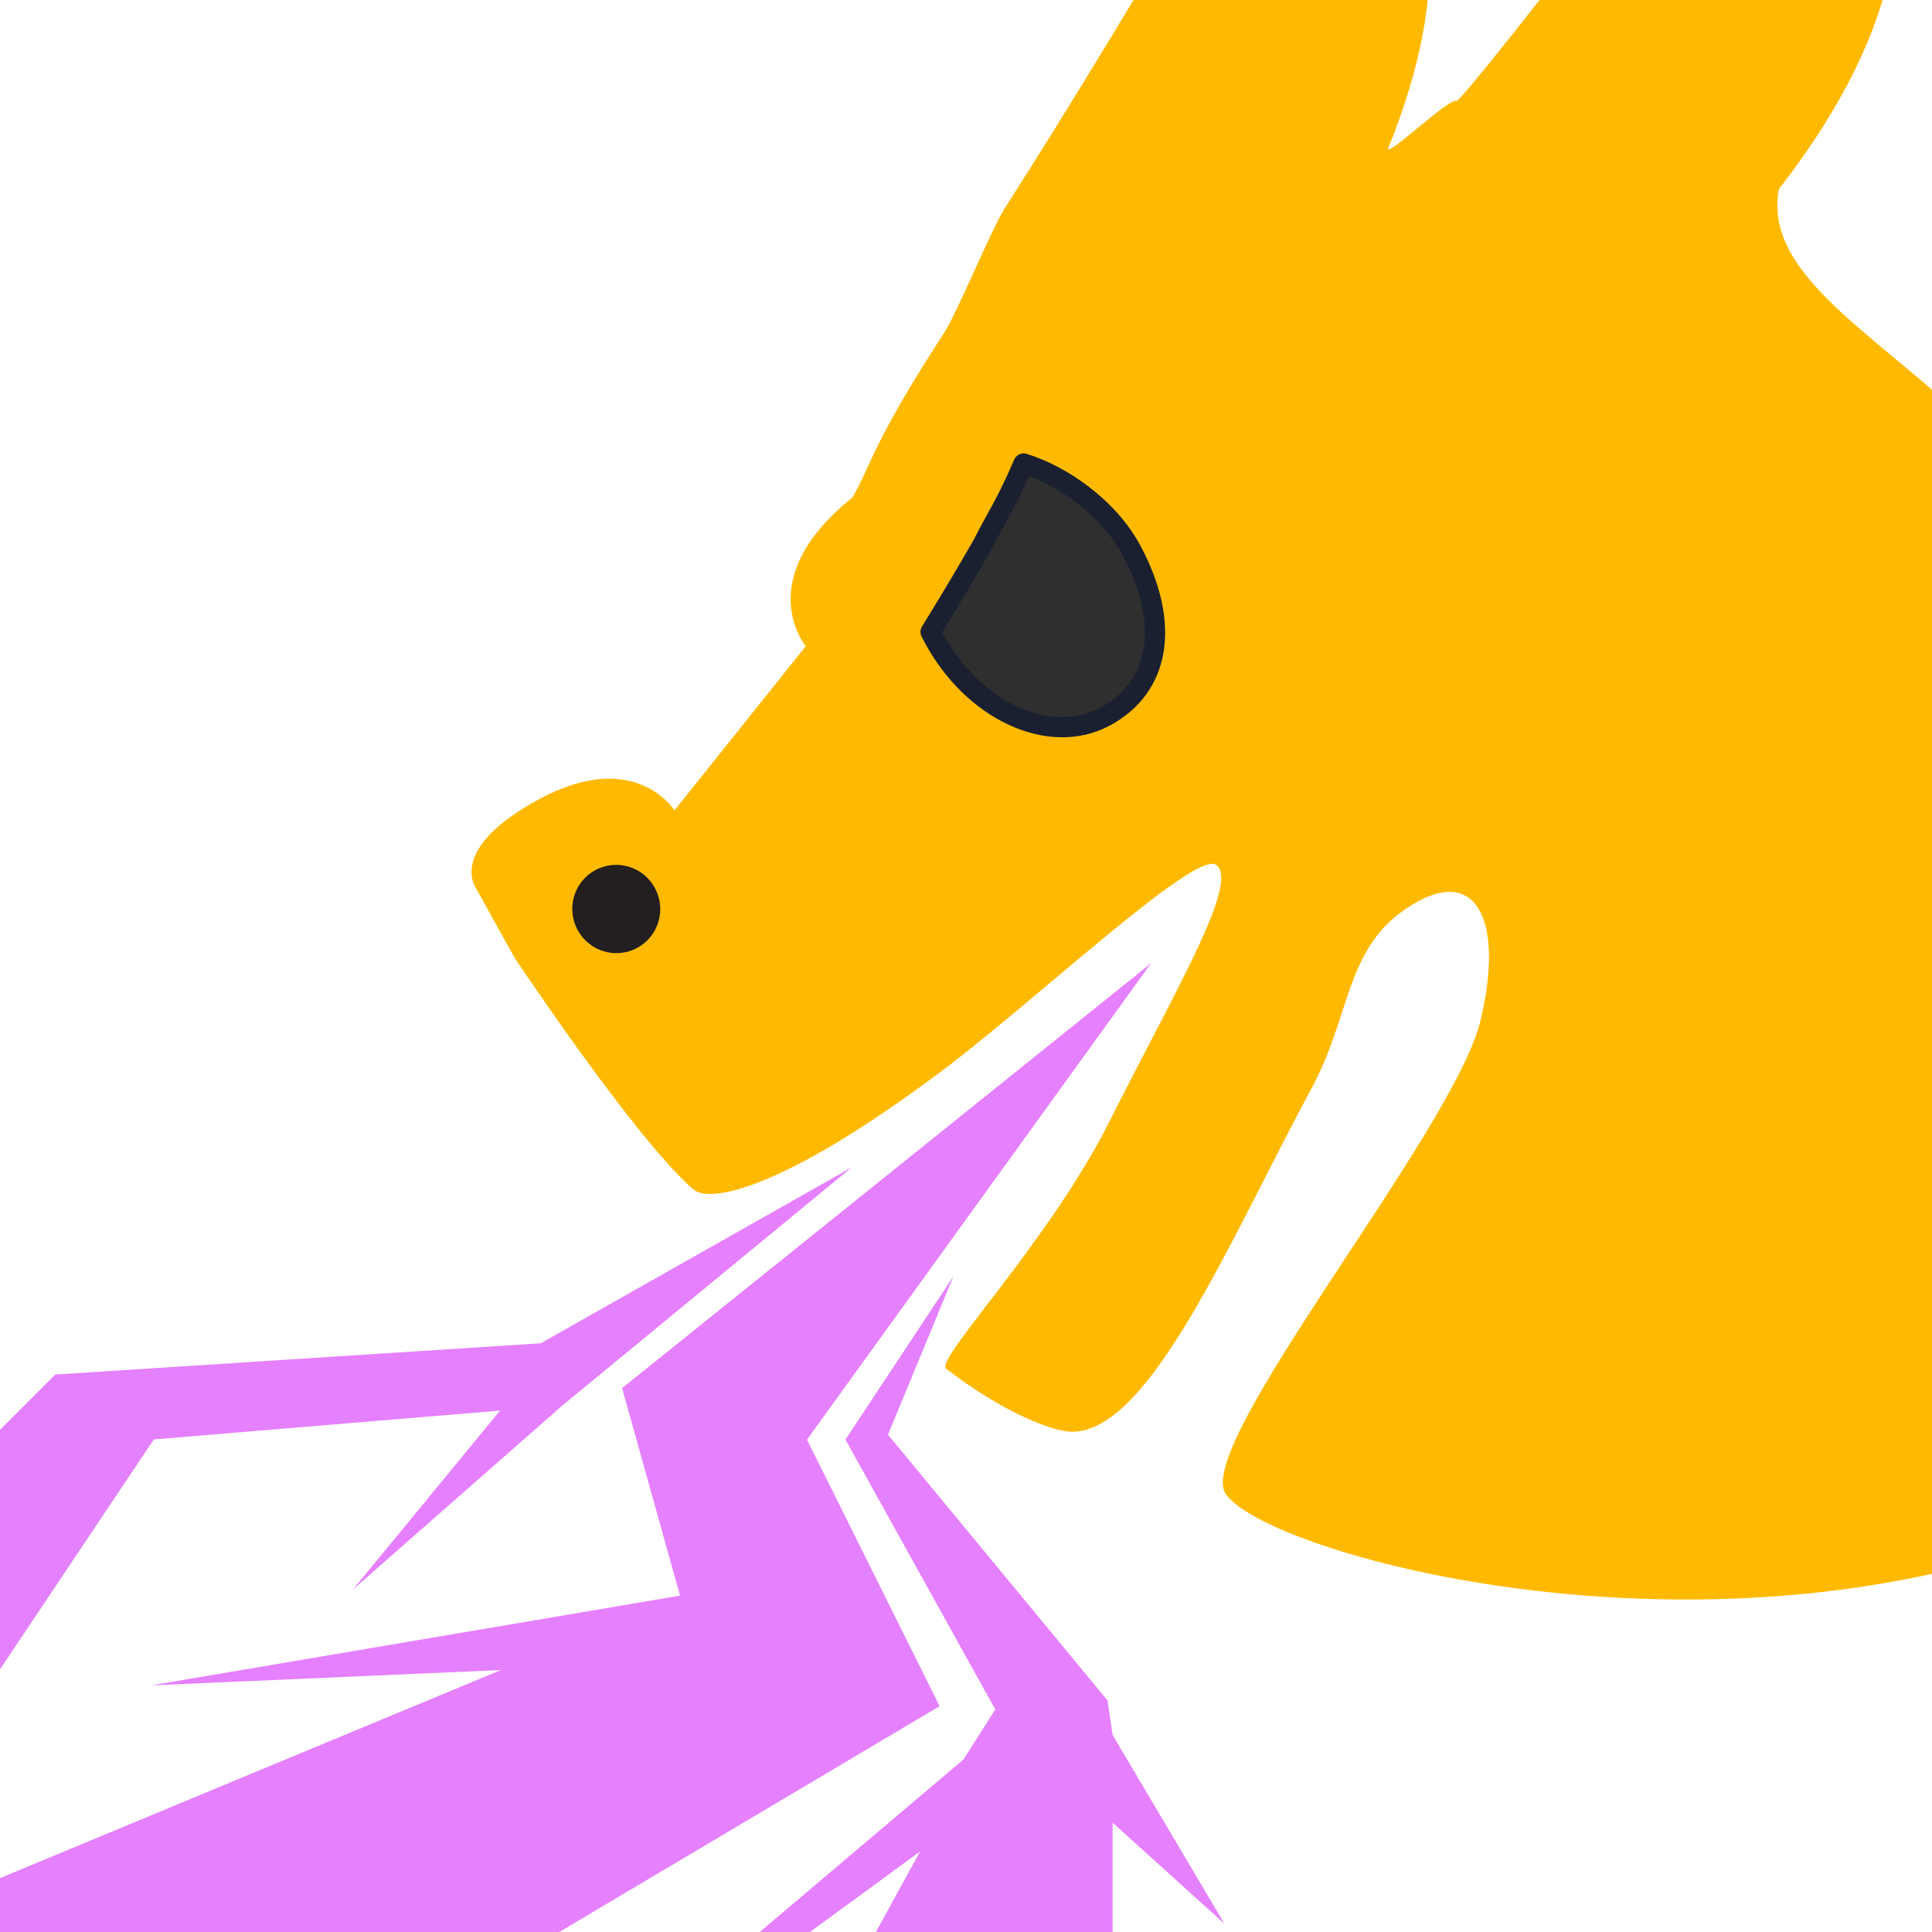
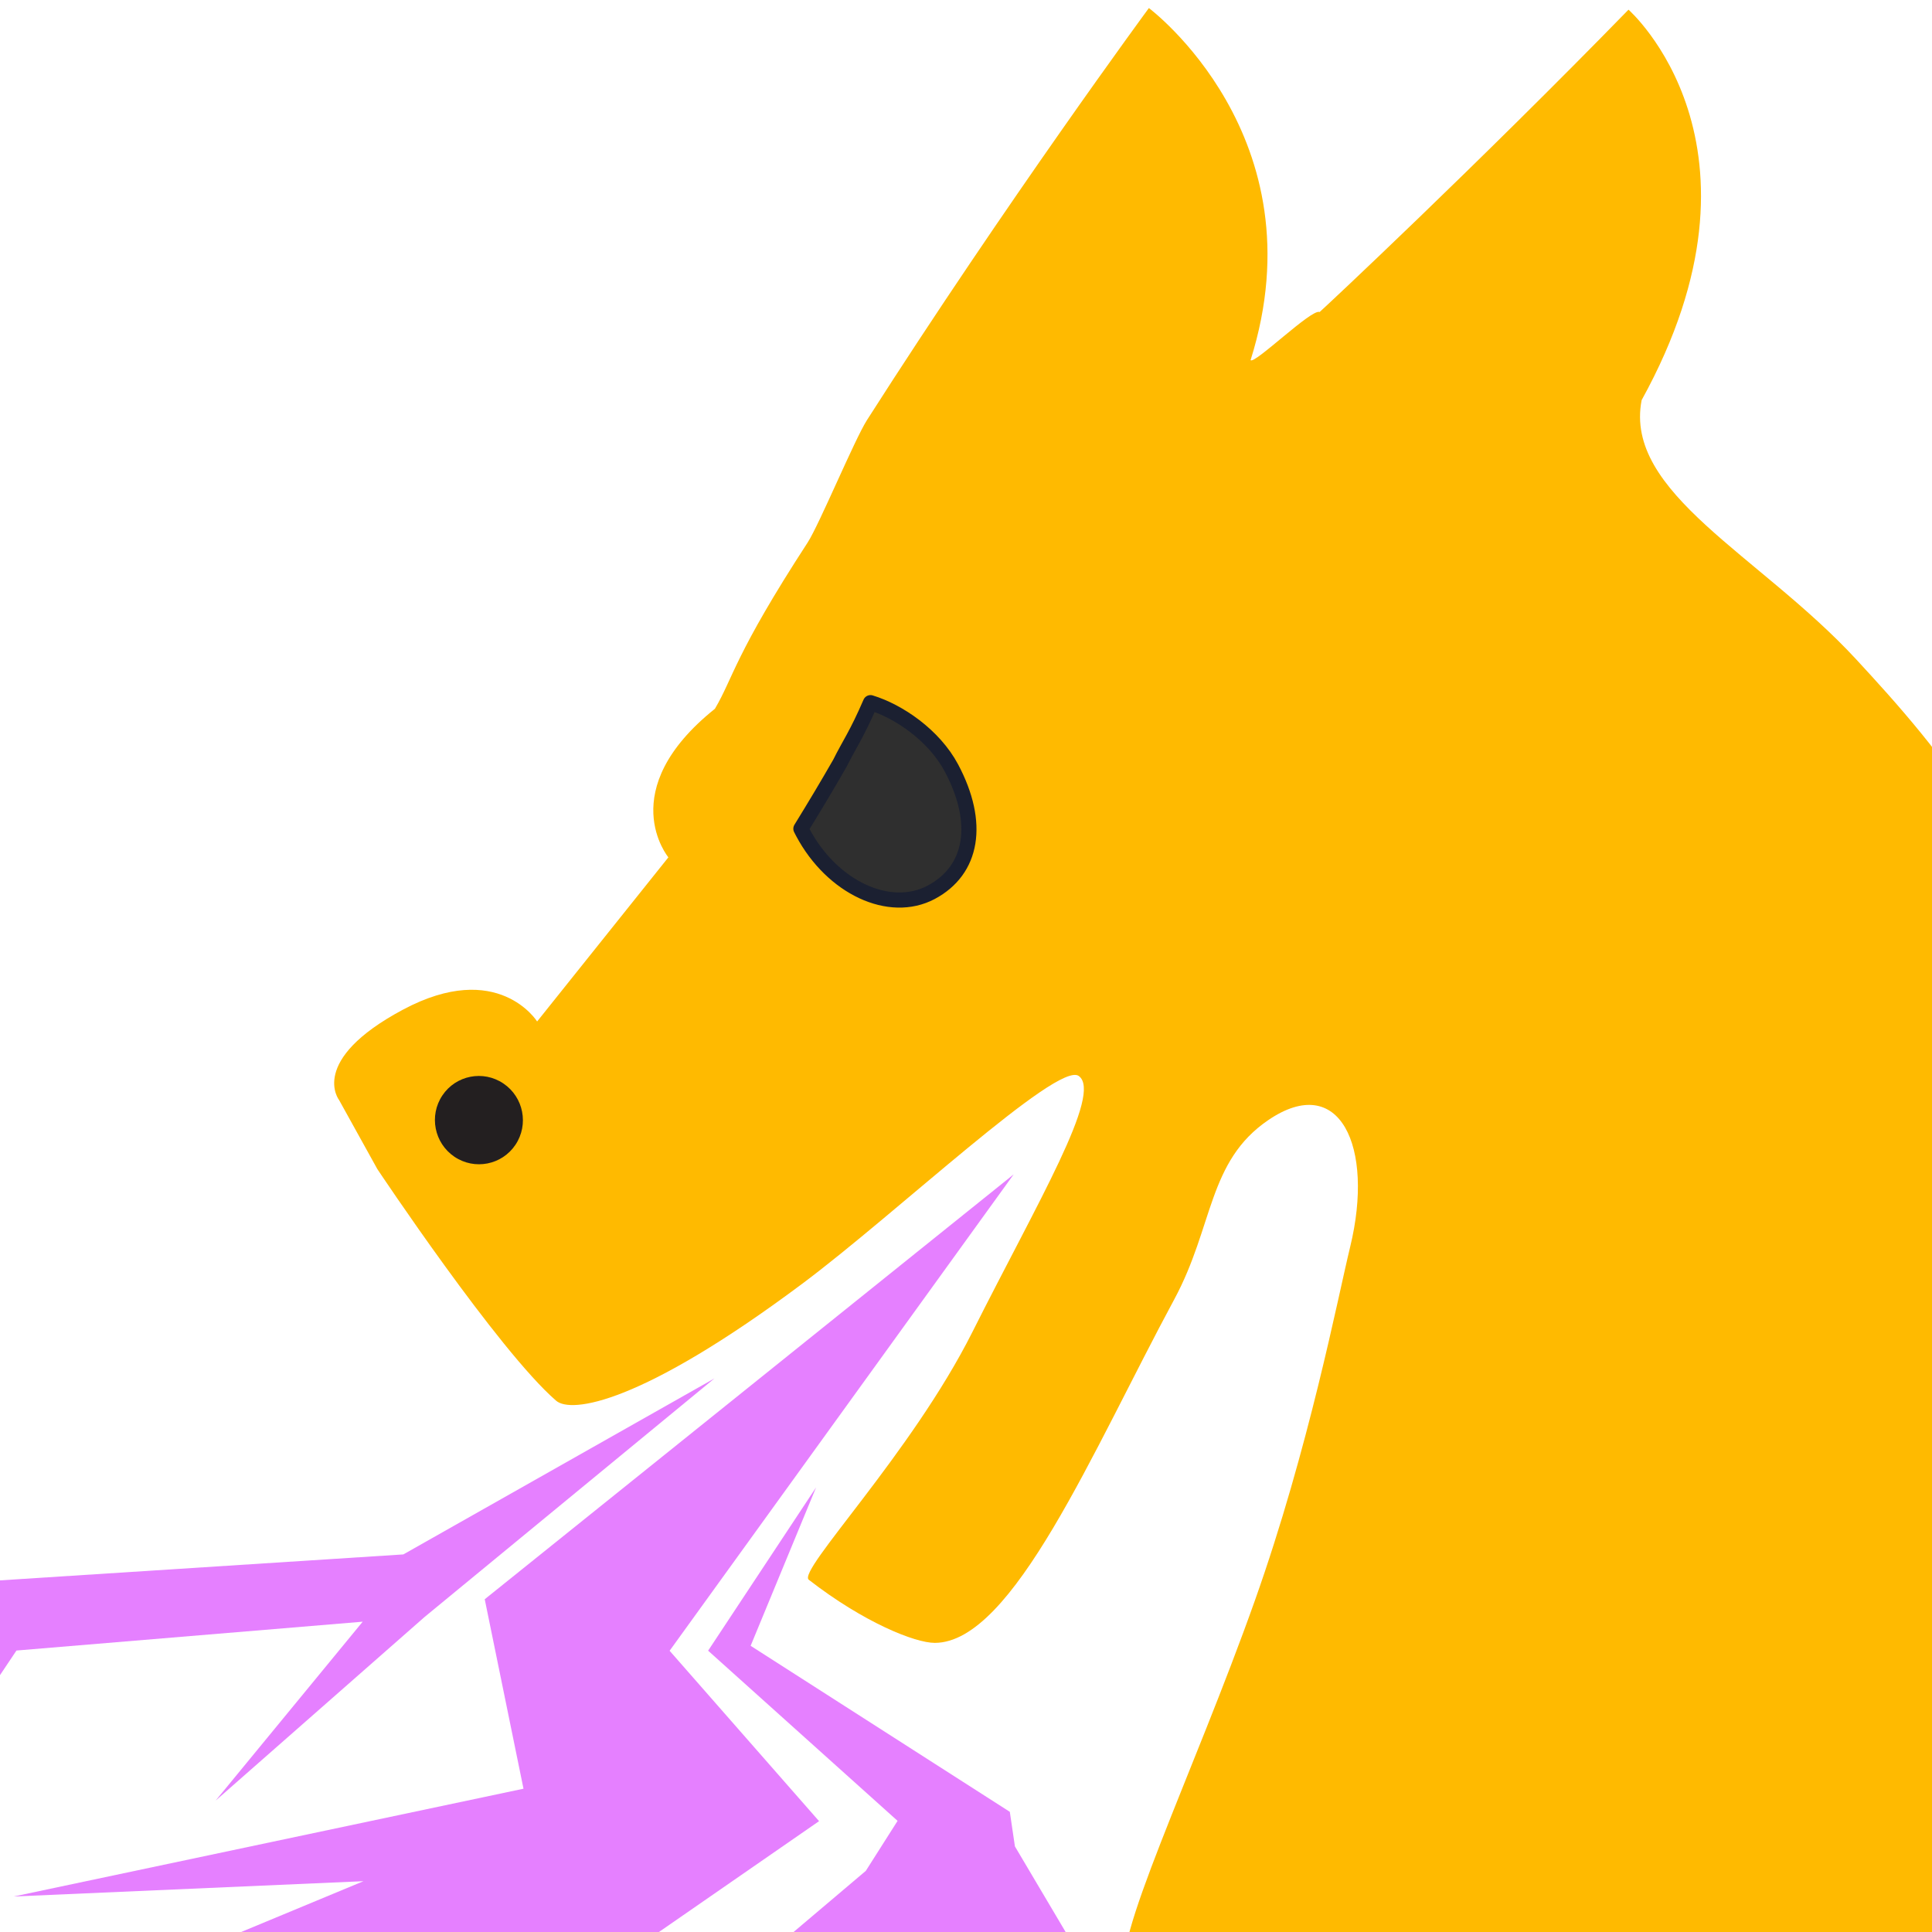
<svg xmlns="http://www.w3.org/2000/svg" width="100%" height="100%" viewBox="0 0 512 512" version="1.1" xml:space="preserve" style="fill-rule:evenodd;clip-rule:evenodd;stroke-linecap:round;stroke-linejoin:round;stroke-miterlimit:1.5;" id="svg4">
  <defs id="defs4" />
-   <path style="fill:#e580ff;stroke:none;stroke-width:1px;stroke-linecap:butt;stroke-linejoin:miter;stroke-opacity:1" d="M 305.028,255.277 164.857,367.87 180.223,422.856 40.037,446.642 132.721,442.588 -68.141,526.023 21.652,587.159 249.001,452.15 213.853,381.521 Z" id="path4" />
-   <g id="Layer-2" transform="matrix(-1,0,0,1,594.7822,-82.95444)">
+   <path style="fill:#e580ff;stroke:none;stroke-width:1px;stroke-linecap:butt;stroke-linejoin:miter;stroke-opacity:1" d="M 268.63,311.224 128.459,423.817 138.731,474.027 3.639,502.59 96.324,498.535 -104.539,581.97 -14.745,643.106 217.061,482.625 177.455,437.468 Z" id="path4" />
+   <g id="Layer-2" transform="matrix(-1,0,0,1,558.3845,-27.00701)">
    <g transform="matrix(-0.968932,-0.412707,-0.396927,0.931884,371.104,568.718)" id="g1">
-       <path d="m 31.699,-280.145 c 27.022,-2.477 29.886,16.601 29.886,16.601 l 46.571,-26.054 c 0,0 -6.269,-21.777 25.428,-30.991 7.325,-5.609 9.877,-10.968 37.841,-30.498 4.44,-3.101 21.052,-20.007 25.822,-23.399 54.048,-38.426 111.228,-83.861 111.228,-83.861 0,0 47.947,42.098 -16.506,108.76 0.379,1.492 19.361,-6.21 20.717,-4.501 1.804,-0.595 10.571,-4.544 116.884,-66.599 0,0 43.298,66.316 -51.015,120.823 -13.283,20.455 12.052,49.406 24.068,84.272 10.603,30.767 22.219,68.513 10.716,118.745 -14.08,61.485 -59.686,138.113 -71.914,149.313 -110.985,11.555 -216.043,-74.93 -219.626,-94.981 -2.711,-15.171 88.491,-63.872 105.571,-87.674 15.492,-21.59 15.096,-39.043 -6.252,-34.651 -18.066,3.716 -23.068,19.923 -39.425,33.501 -33.86,28.105 -71.216,66.118 -89.317,58.145 -4.596,-2.024 -14.471,-12.25 -22.952,-28.114 -1.803,-3.373 36.165,-19.843 62.299,-42.853 27.986,-24.641 53.763,-44.103 49.875,-50.74 -3.387,-5.781 -55.754,14.393 -84.466,21.661 -49.242,12.466 -66.362,7.579 -68.548,2.923 -8.472,-18.044 -18.545,-74.077 -18.545,-74.077 l -2.05,-20.561 c 0,0 -3.312,-12.713 23.71,-15.191" style="fill:#ffba00;fill-rule:nonzero" id="path1" />
+       <path d="m 31.699,-280.145 c 27.022,-2.477 29.886,16.601 29.886,16.601 l 46.571,-26.054 c 0,0 -6.269,-21.777 25.428,-30.991 7.325,-5.609 9.877,-10.968 37.841,-30.498 4.44,-3.101 21.052,-20.007 25.822,-23.399 54.048,-38.426 105.895,-70.276 105.895,-70.276 0,0 27.16,48.597 -11.173,95.175 0.379,1.492 19.361,-6.21 20.717,-4.501 1.804,-0.595 50.991,-19.261 101.331,-41.111 0,0 22.318,48.326 -35.462,95.335 -13.283,20.455 12.052,49.406 24.068,84.272 10.603,30.767 22.219,68.513 10.716,118.745 -14.08,61.485 -67.795,207.644 -80.023,218.844 -67.612,21.196 -216.373,-43.641 -229.156,-95.785 -1.951,-7.957 35.214,-41.428 66.521,-76.816 27.521,-31.109 48.945,-64.24 56.936,-75.375 15.492,-21.59 14.849,-43.253 -6.499,-38.861 -18.066,3.716 -23.068,19.923 -39.425,33.501 -33.86,28.105 -71.216,66.118 -89.317,58.145 -4.596,-2.024 -14.471,-12.25 -22.952,-28.114 -1.803,-3.373 36.165,-19.843 62.299,-42.853 27.986,-24.641 53.763,-44.103 49.875,-50.74 -3.387,-5.781 -55.754,14.393 -84.466,21.661 -49.242,12.466 -66.362,7.579 -68.548,2.923 -8.472,-18.044 -18.545,-74.077 -18.545,-74.077 l -2.05,-20.561 c 0,0 -3.312,-12.713 23.71,-15.191" style="fill:#ffba00;fill-rule:nonzero" id="path1" />
    </g>
    <g transform="matrix(-0.927403,-0.374063,-0.374063,0.927403,433.904,335.277)" id="g2">
      <path d="M 0,-19.374 C -5.331,-15.746 -6.727,-8.468 -3.119,-3.118 0.49,2.232 7.737,3.628 13.068,0 18.399,-3.628 19.795,-10.906 16.187,-16.256 12.578,-21.606 5.331,-23.002 0,-19.374" style="fill:#231f20;fill-rule:nonzero" id="path2" />
    </g>
  </g>
-   <g id="Layer1" transform="translate(-26.74692,17.0281)">
+   <g id="Layer1" transform="translate(-28.02058,18.93859)">
    </g>
-   <g transform="matrix(-0.8859624,0.4711892,0.4711892,0.8859624,524.6386,-273.1742)" id="g3">
+   <g transform="matrix(-0.663222,0.3527272,0.3527272,0.663222,420.3708,-110.2345)" id="g3">
    <path d="m 408.248,229.857 c 9.631,7.7 13.515,9.473 19.542,13.792 7.579,4.769 14.67,9.048 23.017,13.94 0.014,0.497 0.021,0.996 0.021,1.498 0,22.019 -13.473,39.895 -30.068,39.895 -16.596,0 -26.906,-13.357 -26.906,-35.376 0,-13.059 7.075,-26.469 14.394,-33.749 z" style="fill:#2f2f2f;stroke:#1b2031;stroke-width:5.34px" id="path3" />
  </g>
-   <path style="fill:#e580ff;stroke:none;stroke-width:1px;stroke-linecap:butt;stroke-linejoin:miter;stroke-opacity:1" d="m 225.717,309.359 -82.429,46.63 -128.64,8.279 -62.409,62.409 26.747,47.126 61.773,-92.341 91.756,-7.644 -38.98,47.42 55.41,-48.694 z" id="path5" />
-   <path style="fill:#e580ff;stroke:none;stroke-width:1px;stroke-linecap:butt;stroke-linejoin:miter;stroke-opacity:1" d="m 293.502,450.633 1.351,9.16 29.613,49.991 -29.613,-26.747 v 41.076 l -66.23,-5.731 15.226,-27.744 -126.917,92.817 138.406,-117.178 8.42,-13.25 -39.702,-71.525 28.613,-43.28 -17.346,41.985 z" id="path6" />
+   <path style="fill:#e580ff;stroke:none;stroke-width:1px;stroke-linecap:butt;stroke-linejoin:miter;stroke-opacity:1" d="m 189.319,365.306 -82.429,46.63 -128.64,8.279 -62.409,62.409 26.747,47.126 61.773,-92.341 91.756,-7.644 -38.98,47.42 55.41,-48.694 z" id="path5" />
+   <path style="fill:#e580ff;stroke:none;stroke-width:1px;stroke-linecap:butt;stroke-linejoin:miter;stroke-opacity:1" d="m 267.612,480.152 1.351,9.16 29.613,49.991 -29.613,-26.747 v 41.076 l -66.23,-5.731 15.226,-27.744 -126.917,92.817 138.406,-117.178 8.42,-13.25 -50.209,-45.097 28.613,-43.28 -17.346,41.985 z" id="path6" />
</svg>
